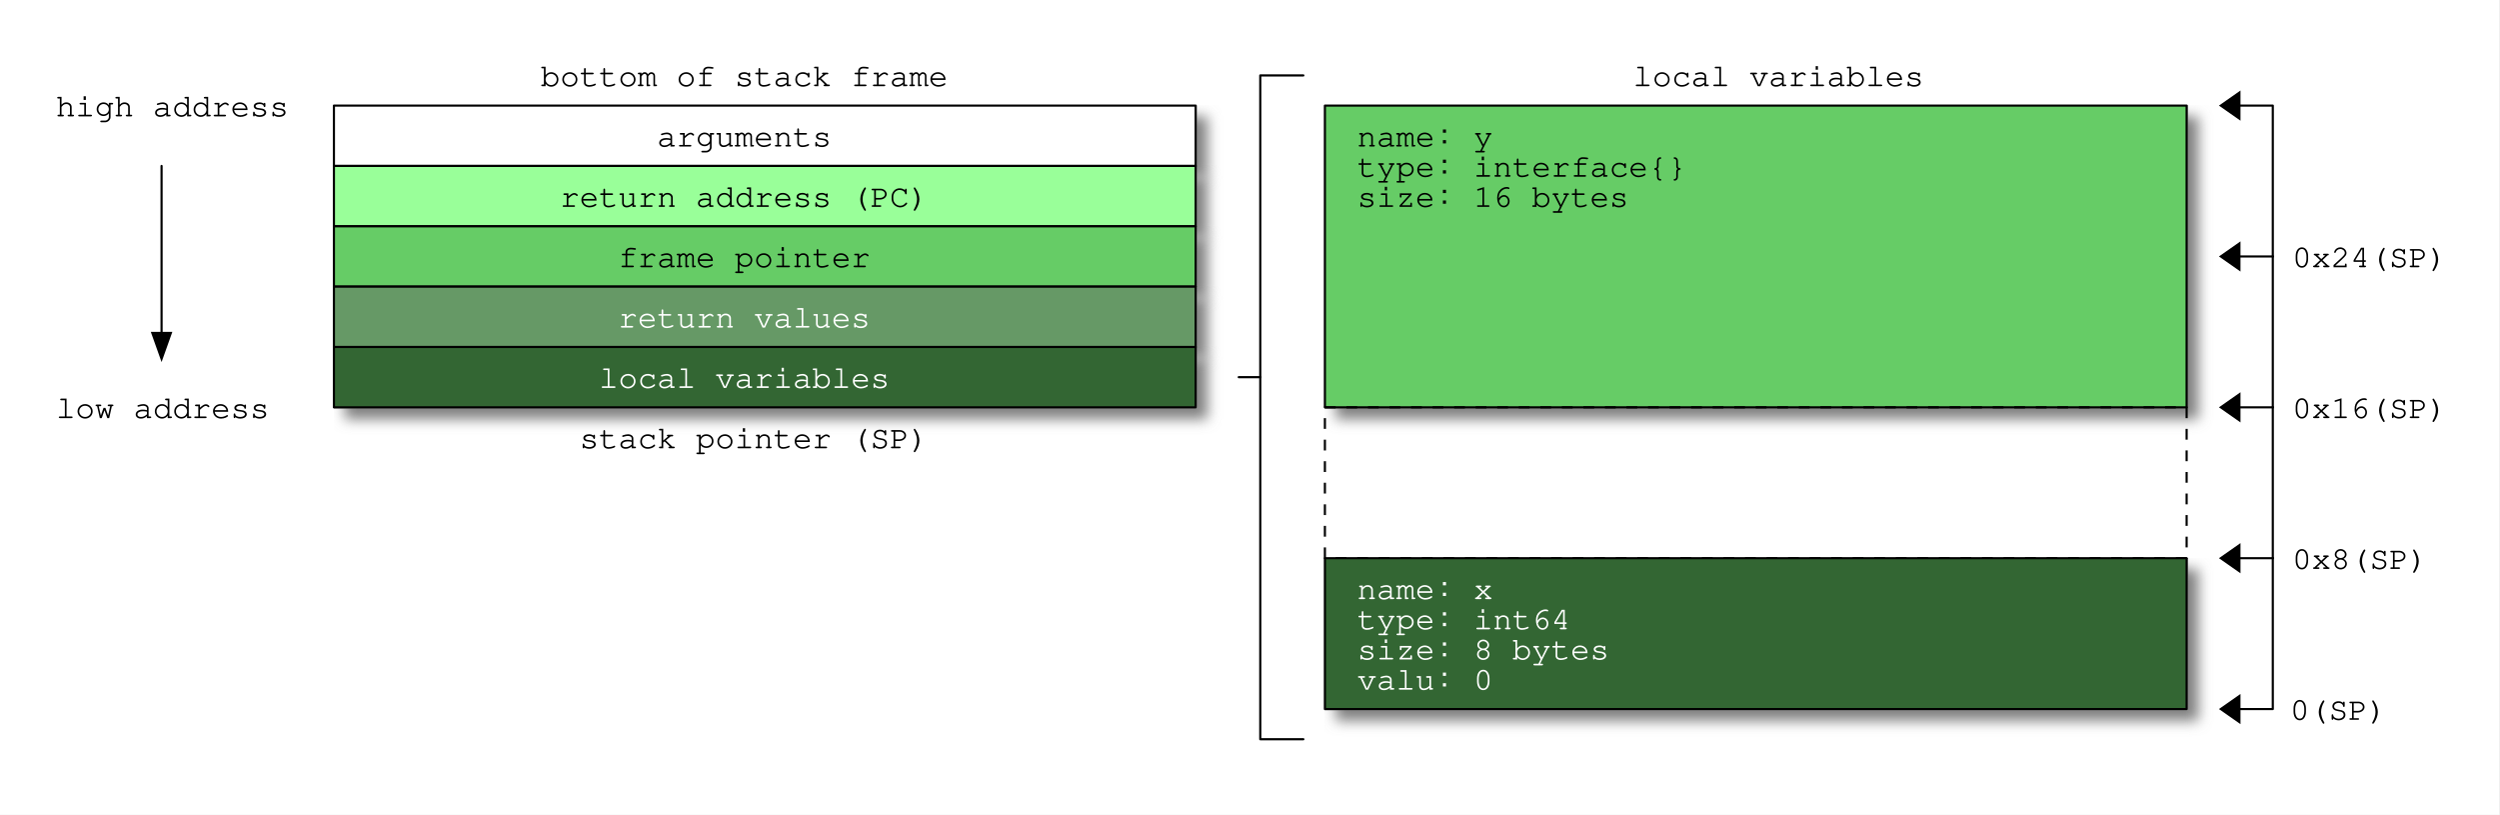
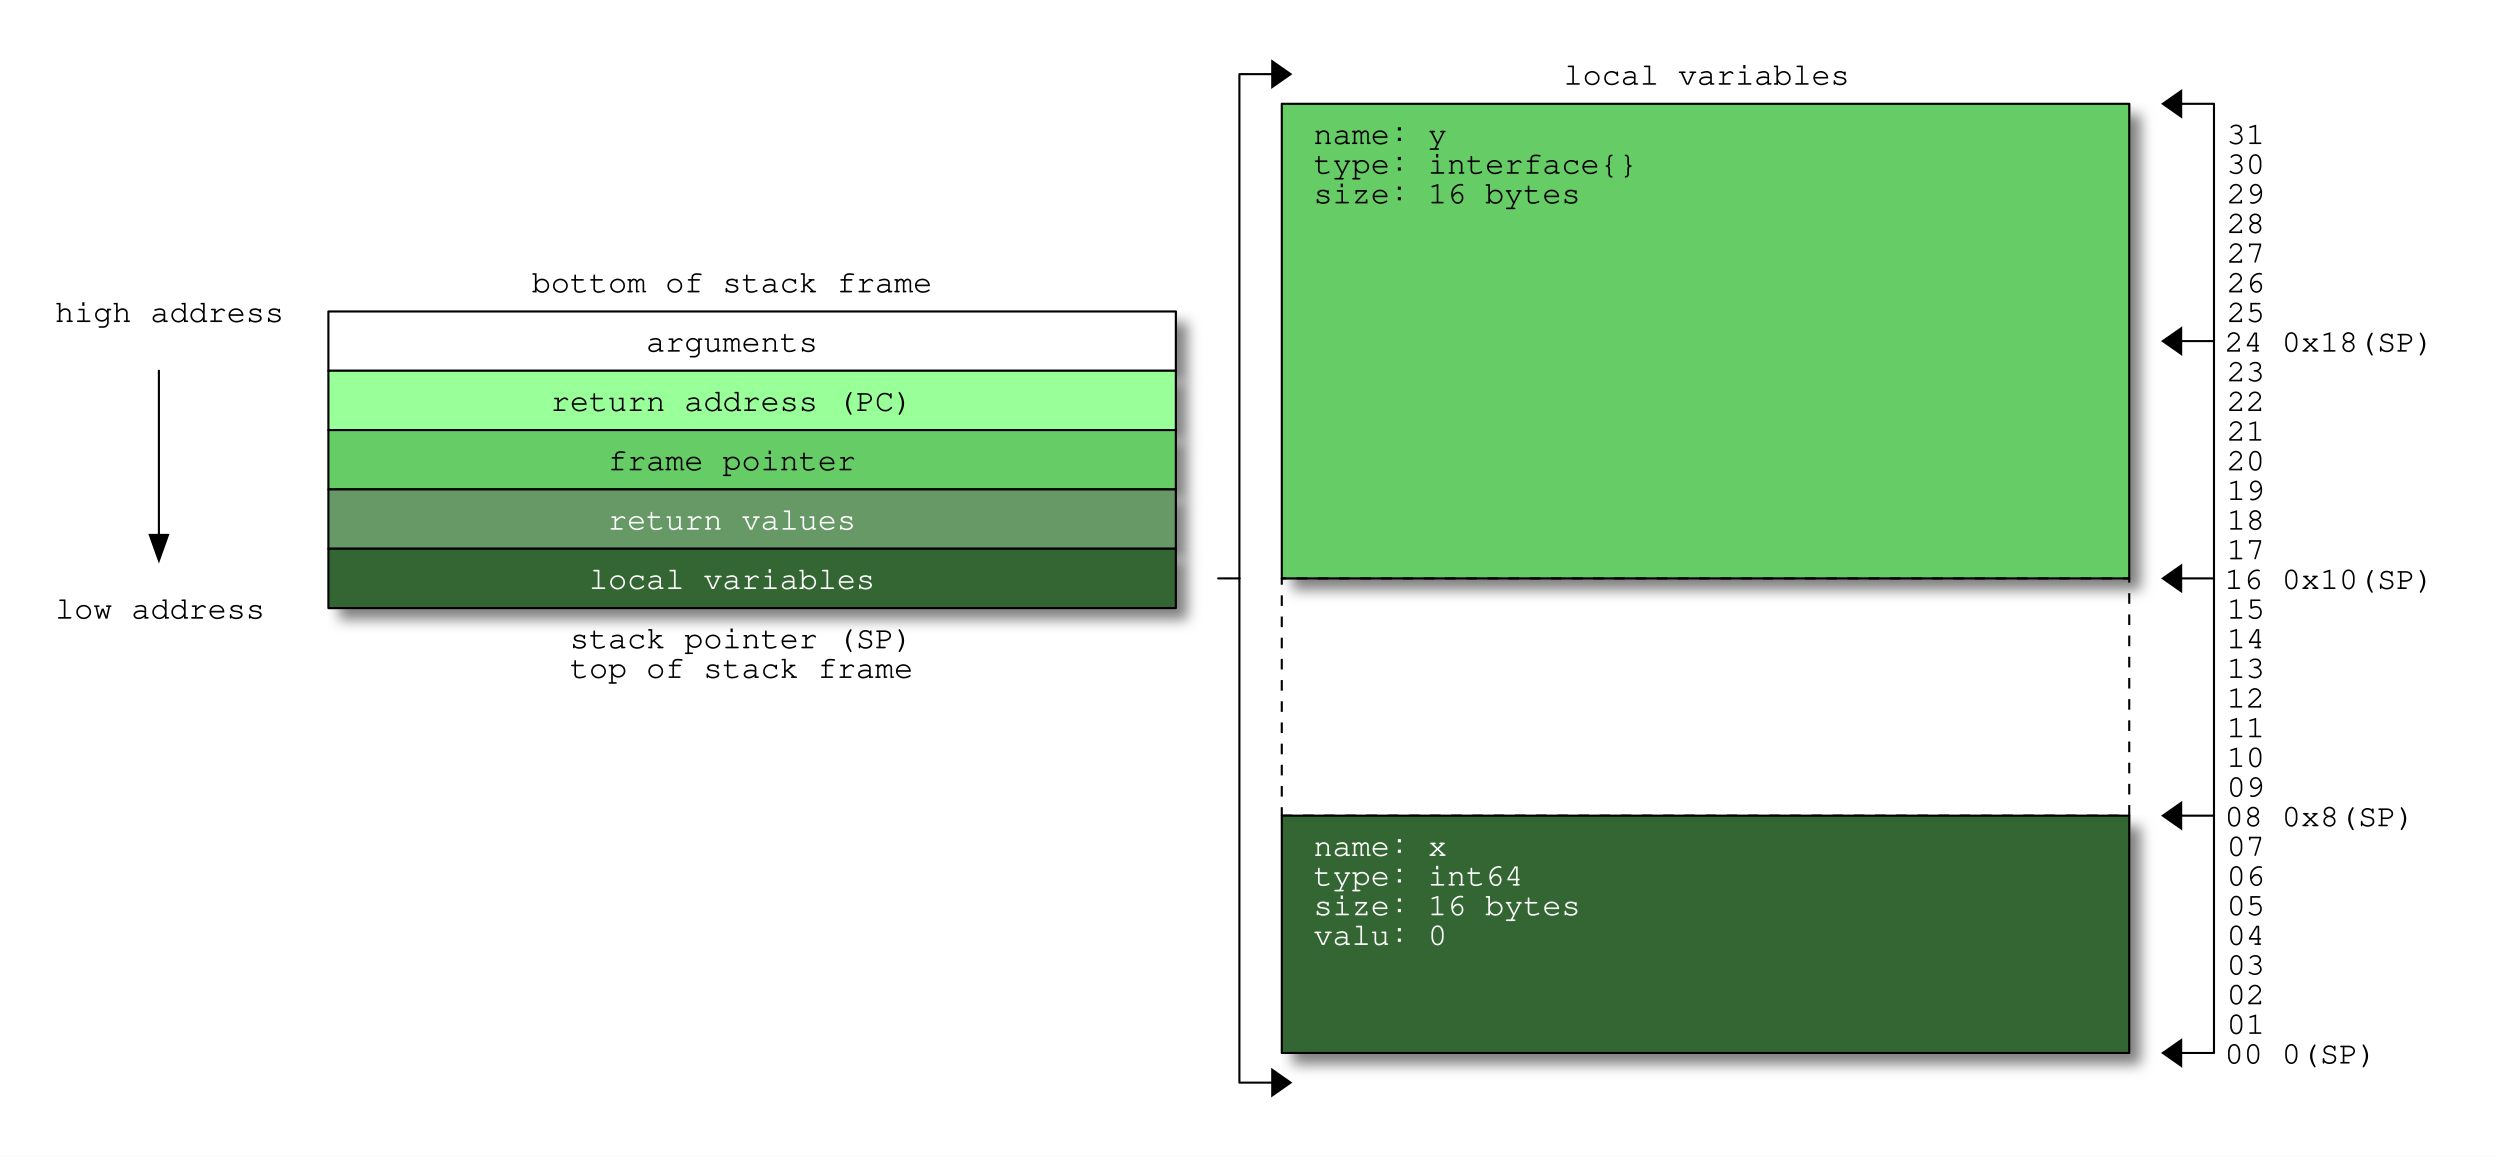
- <svg xmlns="http://www.w3.org/2000/svg" width="1160" height="378" shape-rendering="geometricPrecision" version="1.0">
+ <svg xmlns="http://www.w3.org/2000/svg" width="1180" height="546" shape-rendering="geometricPrecision" version="1.0">
  <defs>
    <filter id="f2" x="0" y="0" width="200%" height="200%">
      <feOffset result="offOut" in="SourceGraphic" dx="5" dy="5" />
      <feGaussianBlur result="blurOut" in="offOut" stdDeviation="3" />
      <feBlend in="SourceGraphic" in2="blurOut" mode="normal" />
    </filter>
  </defs>
  <g stroke-width="1" stroke-linecap="square" stroke-linejoin="round">
-     <rect x="0" y="0" width="1160" height="378" style="fill: #ffffff" />
-     <path stroke="gray" fill="gray" filter="url(#f2)" d="M615.0 189.0 L615.0 49.0 L1015.0 49.0 L1015.0 189.0 z" />
-     <path stroke="gray" fill="gray" filter="url(#f2)" d="M615.0 259.0 L1015.0 259.0 L1015.0 329.0 L615.0 329.0 z" />
-     <path stroke="gray" fill="gray" filter="url(#f2)" d="M155.0 77.0 L555.0 77.0 L555.0 49.0 L155.0 49.0 z" />
-     <path stroke="gray" fill="gray" filter="url(#f2)" d="M155.0 105.0 L555.0 105.0 L555.0 77.0 L155.0 77.0 z" />
-     <path stroke="gray" fill="gray" filter="url(#f2)" d="M155.0 133.0 L155.0 105.0 L555.0 105.0 L555.0 133.0 z" />
-     <path stroke="gray" fill="gray" filter="url(#f2)" d="M155.0 161.0 L155.0 133.0 L555.0 133.0 L555.0 161.0 z" />
-     <path stroke="gray" fill="gray" filter="url(#f2)" d="M155.0 189.0 L155.0 161.0 L555.0 161.0 L555.0 189.0 z" />
-     <path stroke="#000000" stroke-width="1.0" stroke-linecap="round" stroke-linejoin="round" fill="#66cc66" d="M615.0 189.0 L615.0 49.0 L1015.0 49.0 L1015.0 189.0 z" />
-     <path stroke="#000000" stroke-width="1.0" stroke-dasharray="5.0,5.0" stroke-miterlimit="0" stroke-linecap="butt" stroke-linejoin="round" fill="none" d="M615.0 189.0 L1015.0 189.0 L1015.0 259.0 L615.0 259.0 z" />
-     <path stroke="#000000" stroke-width="1.0" stroke-linecap="round" stroke-linejoin="round" fill="#336633" d="M615.0 259.0 L1015.0 259.0 L1015.0 329.0 L615.0 329.0 z" />
-     <path stroke="#000000" stroke-width="1.0" stroke-linecap="round" stroke-linejoin="round" fill="#ffffff" d="M155.0 77.0 L555.0 77.0 L555.0 49.0 L155.0 49.0 z" />
-     <path stroke="#000000" stroke-width="1.0" stroke-linecap="round" stroke-linejoin="round" fill="#99ff99" d="M155.0 105.0 L555.0 105.0 L555.0 77.0 L155.0 77.0 z" />
-     <path stroke="#000000" stroke-width="1.0" stroke-linecap="round" stroke-linejoin="round" fill="#66cc66" d="M155.0 133.0 L155.0 105.0 L555.0 105.0 L555.0 133.0 z" />
-     <path stroke="#000000" stroke-width="1.0" stroke-linecap="round" stroke-linejoin="round" fill="#669966" d="M155.0 161.0 L155.0 133.0 L555.0 133.0 L555.0 161.0 z" />
-     <path stroke="#000000" stroke-width="1.0" stroke-linecap="round" stroke-linejoin="round" fill="#336633" d="M155.0 189.0 L155.0 161.0 L555.0 161.0 L555.0 189.0 z" />
-     <path stroke="#000000" stroke-width="1.0" stroke-linecap="round" stroke-linejoin="round" fill="none" d="M605.0 343.0 L585.0 343.0 L585.0 175.0 " />
-     <path stroke="#000000" stroke-width="1.0" stroke-linecap="round" stroke-linejoin="round" fill="none" d="M585.0 175.0 L585.0 35.0 L605.0 35.0 " />
-     <path stroke="#000000" stroke-width="1.0" stroke-linecap="round" stroke-linejoin="round" fill="none" d="M1055.0 259.0 L1055.0 329.0 L1035.0 329.0 " />
-     <path stroke="#000000" stroke-width="1.0" stroke-linecap="round" stroke-linejoin="round" fill="none" d="M1055.0 119.0 L1055.0 49.0 L1035.0 49.0 " />
-     <path stroke="none" stroke-width="1.0" stroke-linecap="round" stroke-linejoin="round" fill="#000000" d="M1040.0 42.0 L1030.0 49.0 L1040.0 56.0 z" />
-     <path stroke="none" stroke-width="1.0" stroke-linecap="round" stroke-linejoin="round" fill="#000000" d="M1040.0 112.0 L1030.0 119.0 L1040.0 126.0 z" />
-     <path stroke="none" stroke-width="1.0" stroke-linecap="round" stroke-linejoin="round" fill="#000000" d="M70.0 154.0 L75.0 168.0 L80.0 154.0 z" />
-     <path stroke="none" stroke-width="1.0" stroke-linecap="round" stroke-linejoin="round" fill="#000000" d="M1040.0 182.0 L1030.0 189.0 L1040.0 196.0 z" />
-     <path stroke="none" stroke-width="1.0" stroke-linecap="round" stroke-linejoin="round" fill="#000000" d="M1040.0 252.0 L1030.0 259.0 L1040.0 266.0 z" />
-     <path stroke="none" stroke-width="1.0" stroke-linecap="round" stroke-linejoin="round" fill="#000000" d="M1040.0 322.0 L1030.0 329.0 L1040.0 336.0 z" />
-     <path stroke="#000000" stroke-width="1.0" stroke-linecap="round" stroke-linejoin="round" fill="none" d="M75.0 77.0 L75.0 161.0 " />
-     <path stroke="#000000" stroke-width="1.0" stroke-linecap="round" stroke-linejoin="round" fill="none" d="M585.0 175.0 L575.0 175.0 " />
-     <path stroke="#000000" stroke-width="1.0" stroke-linecap="round" stroke-linejoin="round" fill="none" d="M1055.0 189.0 L1035.0 189.0 " />
-     <path stroke="#000000" stroke-width="1.0" stroke-linecap="round" stroke-linejoin="round" fill="none" d="M1055.0 259.0 L1035.0 259.0 " />
-     <path stroke="#000000" stroke-width="1.0" stroke-linecap="round" stroke-linejoin="round" fill="none" d="M1055.0 189.0 L1055.0 259.0 " />
-     <path stroke="#000000" stroke-width="1.0" stroke-linecap="round" stroke-linejoin="round" fill="none" d="M1055.0 119.0 L1055.0 189.0 " />
-     <path stroke="#000000" stroke-width="1.0" stroke-linecap="round" stroke-linejoin="round" fill="none" d="M1035.0 119.0 L1055.0 119.0 " />
-     <text x="26" y="54" font-family="Courier" font-size="15" stroke="none" fill="#000000">high address</text>
-     <text x="26" y="194" font-family="Courier" font-size="15" stroke="none" fill="#000000">low address</text>
-     <text x="278" y="180" font-family="Courier" font-size="15" stroke="none" fill="#ffffff">local variables</text>
-     <text x="269" y="208" font-family="Courier" font-size="15" stroke="none" fill="#000000">stack pointer (SP)</text>
-     <text x="287" y="124" font-family="Courier" font-size="15" stroke="none" fill="#000000">frame pointer</text>
-     <text x="287" y="152" font-family="Courier" font-size="15" stroke="none" fill="#ffffff">return values</text>
-     <text x="251" y="40" font-family="Courier" font-size="15" stroke="none" fill="#000000">bottom of stack frame</text>
-     <text x="260" y="96" font-family="Courier" font-size="15" stroke="none" fill="#000000">return address (PC)</text>
-     <text x="305" y="68" font-family="Courier" font-size="15" stroke="none" fill="#000000">arguments</text>
-     <text x="630" y="278" font-family="Courier" font-size="15" stroke="none" fill="#ffffff">name꞉ x</text>
-     <text x="630" y="292" font-family="Courier" font-size="15" stroke="none" fill="#ffffff">type꞉ int64</text>
-     <text x="630" y="306" font-family="Courier" font-size="15" stroke="none" fill="#ffffff">size꞉ 8 bytes</text>
-     <text x="630" y="320" font-family="Courier" font-size="15" stroke="none" fill="#ffffff">valu꞉ 0</text>
-     <text x="630" y="68" font-family="Courier" font-size="15" stroke="none" fill="#000000">name꞉ y</text>
-     <text x="630" y="82" font-family="Courier" font-size="15" stroke="none" fill="#000000">type꞉ interface{}</text>
-     <text x="630" y="96" font-family="Courier" font-size="15" stroke="none" fill="#000000">size꞉ 16 bytes</text>
-     <text x="758" y="40" font-family="Courier" font-size="15" stroke="none" fill="#000000">local variables</text>
-     <text x="1064" y="194" font-family="Courier" font-size="15" stroke="none" fill="#000000">0x16(SP)</text>
-     <text x="1064" y="124" font-family="Courier" font-size="15" stroke="none" fill="#000000">0x24(SP)</text>
-     <text x="1064" y="264" font-family="Courier" font-size="15" stroke="none" fill="#000000">0x8(SP)</text>
-     <text x="1063" y="334" font-family="Courier" font-size="15" stroke="none" fill="#000000">0(SP)</text>
+     <rect x="0" y="0" width="1180" height="546" style="fill: #ffffff" />
+     <path stroke="gray" fill="gray" filter="url(#f2)" d="M605.0 49.0 L1005.0 49.0 L1005.0 273.0 L605.0 273.0 z" />
+     <path stroke="gray" fill="gray" filter="url(#f2)" d="M605.0 385.0 L1005.0 385.0 L1005.0 497.0 L605.0 497.0 z" />
+     <path stroke="gray" fill="gray" filter="url(#f2)" d="M155.0 175.0 L155.0 147.0 L555.0 147.0 L555.0 175.0 z" />
+     <path stroke="gray" fill="gray" filter="url(#f2)" d="M155.0 203.0 L155.0 175.0 L555.0 175.0 L555.0 203.0 z" />
+     <path stroke="gray" fill="gray" filter="url(#f2)" d="M155.0 203.0 L555.0 203.0 L555.0 231.0 L155.0 231.0 z" />
+     <path stroke="gray" fill="gray" filter="url(#f2)" d="M555.0 231.0 L555.0 259.0 L155.0 259.0 L155.0 231.0 z" />
+     <path stroke="gray" fill="gray" filter="url(#f2)" d="M555.0 259.0 L555.0 287.0 L155.0 287.0 L155.0 259.0 z" />
+     <path stroke="#000000" stroke-width="1.0" stroke-linecap="round" stroke-linejoin="round" fill="#66cc66" d="M605.0 49.0 L1005.0 49.0 L1005.0 273.0 L605.0 273.0 z" />
+     <path stroke="#000000" stroke-width="1.0" stroke-dasharray="5.0,5.0" stroke-miterlimit="0" stroke-linecap="butt" stroke-linejoin="round" fill="none" d="M605.0 385.0 L1005.0 385.0 L1005.0 273.0 L605.0 273.0 z" />
+     <path stroke="#000000" stroke-width="1.0" stroke-linecap="round" stroke-linejoin="round" fill="#336633" d="M605.0 385.0 L1005.0 385.0 L1005.0 497.0 L605.0 497.0 z" />
+     <path stroke="#000000" stroke-width="1.0" stroke-linecap="round" stroke-linejoin="round" fill="#ffffff" d="M155.0 175.0 L155.0 147.0 L555.0 147.0 L555.0 175.0 z" />
+     <path stroke="#000000" stroke-width="1.0" stroke-linecap="round" stroke-linejoin="round" fill="#99ff99" d="M155.0 203.0 L155.0 175.0 L555.0 175.0 L555.0 203.0 z" />
+     <path stroke="#000000" stroke-width="1.0" stroke-linecap="round" stroke-linejoin="round" fill="#66cc66" d="M155.0 203.0 L555.0 203.0 L555.0 231.0 L155.0 231.0 z" />
+     <path stroke="#000000" stroke-width="1.0" stroke-linecap="round" stroke-linejoin="round" fill="#669966" d="M555.0 231.0 L555.0 259.0 L155.0 259.0 L155.0 231.0 z" />
+     <path stroke="#000000" stroke-width="1.0" stroke-linecap="round" stroke-linejoin="round" fill="#336633" d="M555.0 259.0 L555.0 287.0 L155.0 287.0 L155.0 259.0 z" />
+     <path stroke="#000000" stroke-width="1.0" stroke-linecap="round" stroke-linejoin="round" fill="none" d="M585.0 273.0 L585.0 35.0 L605.0 35.0 " />
+     <path stroke="#000000" stroke-width="1.0" stroke-linecap="round" stroke-linejoin="round" fill="none" d="M605.0 511.0 L585.0 511.0 L585.0 273.0 " />
+     <path stroke="#000000" stroke-width="1.0" stroke-linecap="round" stroke-linejoin="round" fill="none" d="M1045.0 161.0 L1045.0 49.0 L1025.0 49.0 " />
+     <path stroke="#000000" stroke-width="1.0" stroke-linecap="round" stroke-linejoin="round" fill="none" d="M1025.0 497.0 L1045.0 497.0 L1045.0 385.0 " />
+     <path stroke="none" stroke-width="1.0" stroke-linecap="round" stroke-linejoin="round" fill="#000000" d="M600.0 28.0 L610.0 35.0 L600.0 42.0 z" />
+     <path stroke="none" stroke-width="1.0" stroke-linecap="round" stroke-linejoin="round" fill="#000000" d="M1030.0 42.0 L1020.0 49.0 L1030.0 56.0 z" />
+     <path stroke="none" stroke-width="1.0" stroke-linecap="round" stroke-linejoin="round" fill="#000000" d="M1030.0 154.0 L1020.0 161.0 L1030.0 168.0 z" />
+     <path stroke="none" stroke-width="1.0" stroke-linecap="round" stroke-linejoin="round" fill="#000000" d="M70.0 252.0 L75.0 266.0 L80.0 252.0 z" />
+     <path stroke="none" stroke-width="1.0" stroke-linecap="round" stroke-linejoin="round" fill="#000000" d="M1030.0 266.0 L1020.0 273.0 L1030.0 280.0 z" />
+     <path stroke="none" stroke-width="1.0" stroke-linecap="round" stroke-linejoin="round" fill="#000000" d="M1030.0 378.0 L1020.0 385.0 L1030.0 392.0 z" />
+     <path stroke="none" stroke-width="1.0" stroke-linecap="round" stroke-linejoin="round" fill="#000000" d="M1030.0 490.0 L1020.0 497.0 L1030.0 504.0 z" />
+     <path stroke="none" stroke-width="1.0" stroke-linecap="round" stroke-linejoin="round" fill="#000000" d="M600.0 504.0 L610.0 511.0 L600.0 518.0 z" />
+     <path stroke="#000000" stroke-width="1.0" stroke-linecap="round" stroke-linejoin="round" fill="none" d="M75.0 259.0 L75.0 175.0 " />
+     <path stroke="#000000" stroke-width="1.0" stroke-linecap="round" stroke-linejoin="round" fill="none" d="M585.0 273.0 L575.0 273.0 " />
+     <path stroke="#000000" stroke-width="1.0" stroke-linecap="round" stroke-linejoin="round" fill="none" d="M1045.0 273.0 L1025.0 273.0 " />
+     <path stroke="#000000" stroke-width="1.0" stroke-linecap="round" stroke-linejoin="round" fill="none" d="M1045.0 161.0 L1025.0 161.0 " />
+     <path stroke="#000000" stroke-width="1.0" stroke-linecap="round" stroke-linejoin="round" fill="none" d="M1045.0 273.0 L1045.0 161.0 " />
+     <path stroke="#000000" stroke-width="1.0" stroke-linecap="round" stroke-linejoin="round" fill="none" d="M1045.0 385.0 L1045.0 273.0 " />
+     <path stroke="#000000" stroke-width="1.0" stroke-linecap="round" stroke-linejoin="round" fill="none" d="M1045.0 385.0 L1025.0 385.0 " />
+     <text x="26" y="152" font-family="Courier" font-size="15" stroke="none" fill="#000000">high address</text>
+     <text x="278" y="278" font-family="Courier" font-size="15" stroke="none" fill="#ffffff">local variables</text>
+     <text x="269" y="306" font-family="Courier" font-size="15" stroke="none" fill="#000000">stack pointer (SP)</text>
+     <text x="269" y="320" font-family="Courier" font-size="15" stroke="none" fill="#000000">top of stack frame</text>
+     <text x="287" y="250" font-family="Courier" font-size="15" stroke="none" fill="#ffffff">return values</text>
+     <text x="251" y="138" font-family="Courier" font-size="15" stroke="none" fill="#000000">bottom of stack frame</text>
+     <text x="260" y="194" font-family="Courier" font-size="15" stroke="none" fill="#000000">return address (PC)</text>
+     <text x="287" y="222" font-family="Courier" font-size="15" stroke="none" fill="#000000">frame pointer</text>
+     <text x="26" y="292" font-family="Courier" font-size="15" stroke="none" fill="#000000">low address</text>
+     <text x="305" y="166" font-family="Courier" font-size="15" stroke="none" fill="#000000">arguments</text>
+     <text x="620" y="404" font-family="Courier" font-size="15" stroke="none" fill="#ffffff">name꞉ x</text>
+     <text x="620" y="418" font-family="Courier" font-size="15" stroke="none" fill="#ffffff">type꞉ int64</text>
+     <text x="620" y="432" font-family="Courier" font-size="15" stroke="none" fill="#ffffff">size꞉ 16 bytes</text>
+     <text x="620" y="446" font-family="Courier" font-size="15" stroke="none" fill="#ffffff">valu꞉ 0</text>
+     <text x="620" y="68" font-family="Courier" font-size="15" stroke="none" fill="#000000">name꞉ y</text>
+     <text x="620" y="82" font-family="Courier" font-size="15" stroke="none" fill="#000000">type꞉ interface{}</text>
+     <text x="620" y="96" font-family="Courier" font-size="15" stroke="none" fill="#000000">size꞉ 16 bytes</text>
+     <text x="738" y="40" font-family="Courier" font-size="15" stroke="none" fill="#000000">local variables</text>
+     <text x="1051" y="68" font-family="Courier" font-size="15" stroke="none" fill="#000000">31</text>
+     <text x="1051" y="82" font-family="Courier" font-size="15" stroke="none" fill="#000000">30</text>
+     <text x="1051" y="96" font-family="Courier" font-size="15" stroke="none" fill="#000000">29</text>
+     <text x="1051" y="110" font-family="Courier" font-size="15" stroke="none" fill="#000000">28</text>
+     <text x="1051" y="124" font-family="Courier" font-size="15" stroke="none" fill="#000000">27</text>
+     <text x="1051" y="138" font-family="Courier" font-size="15" stroke="none" fill="#000000">26</text>
+     <text x="1051" y="152" font-family="Courier" font-size="15" stroke="none" fill="#000000">25</text>
+     <text x="1050" y="166" font-family="Courier" font-size="15" stroke="none" fill="#000000">24 0x18(SP)</text>
+     <text x="1051" y="180" font-family="Courier" font-size="15" stroke="none" fill="#000000">23</text>
+     <text x="1051" y="194" font-family="Courier" font-size="15" stroke="none" fill="#000000">22</text>
+     <text x="1051" y="208" font-family="Courier" font-size="15" stroke="none" fill="#000000">21</text>
+     <text x="1051" y="222" font-family="Courier" font-size="15" stroke="none" fill="#000000">20</text>
+     <text x="1051" y="236" font-family="Courier" font-size="15" stroke="none" fill="#000000">19</text>
+     <text x="1051" y="250" font-family="Courier" font-size="15" stroke="none" fill="#000000">18</text>
+     <text x="1051" y="264" font-family="Courier" font-size="15" stroke="none" fill="#000000">17</text>
+     <text x="1050" y="278" font-family="Courier" font-size="15" stroke="none" fill="#000000">16 0x10(SP)</text>
+     <text x="1051" y="292" font-family="Courier" font-size="15" stroke="none" fill="#000000">15</text>
+     <text x="1051" y="306" font-family="Courier" font-size="15" stroke="none" fill="#000000">14</text>
+     <text x="1051" y="320" font-family="Courier" font-size="15" stroke="none" fill="#000000">13</text>
+     <text x="1051" y="334" font-family="Courier" font-size="15" stroke="none" fill="#000000">12</text>
+     <text x="1051" y="348" font-family="Courier" font-size="15" stroke="none" fill="#000000">11</text>
+     <text x="1051" y="362" font-family="Courier" font-size="15" stroke="none" fill="#000000">10</text>
+     <text x="1051" y="376" font-family="Courier" font-size="15" stroke="none" fill="#000000">09</text>
+     <text x="1050" y="390" font-family="Courier" font-size="15" stroke="none" fill="#000000">08 0x8(SP)</text>
+     <text x="1051" y="404" font-family="Courier" font-size="15" stroke="none" fill="#000000">07</text>
+     <text x="1051" y="418" font-family="Courier" font-size="15" stroke="none" fill="#000000">06</text>
+     <text x="1051" y="432" font-family="Courier" font-size="15" stroke="none" fill="#000000">05</text>
+     <text x="1051" y="446" font-family="Courier" font-size="15" stroke="none" fill="#000000">04</text>
+     <text x="1051" y="460" font-family="Courier" font-size="15" stroke="none" fill="#000000">03</text>
+     <text x="1051" y="474" font-family="Courier" font-size="15" stroke="none" fill="#000000">02</text>
+     <text x="1051" y="488" font-family="Courier" font-size="15" stroke="none" fill="#000000">01</text>
+     <text x="1050" y="502" font-family="Courier" font-size="15" stroke="none" fill="#000000">00 0(SP)</text>
  </g>
</svg>
